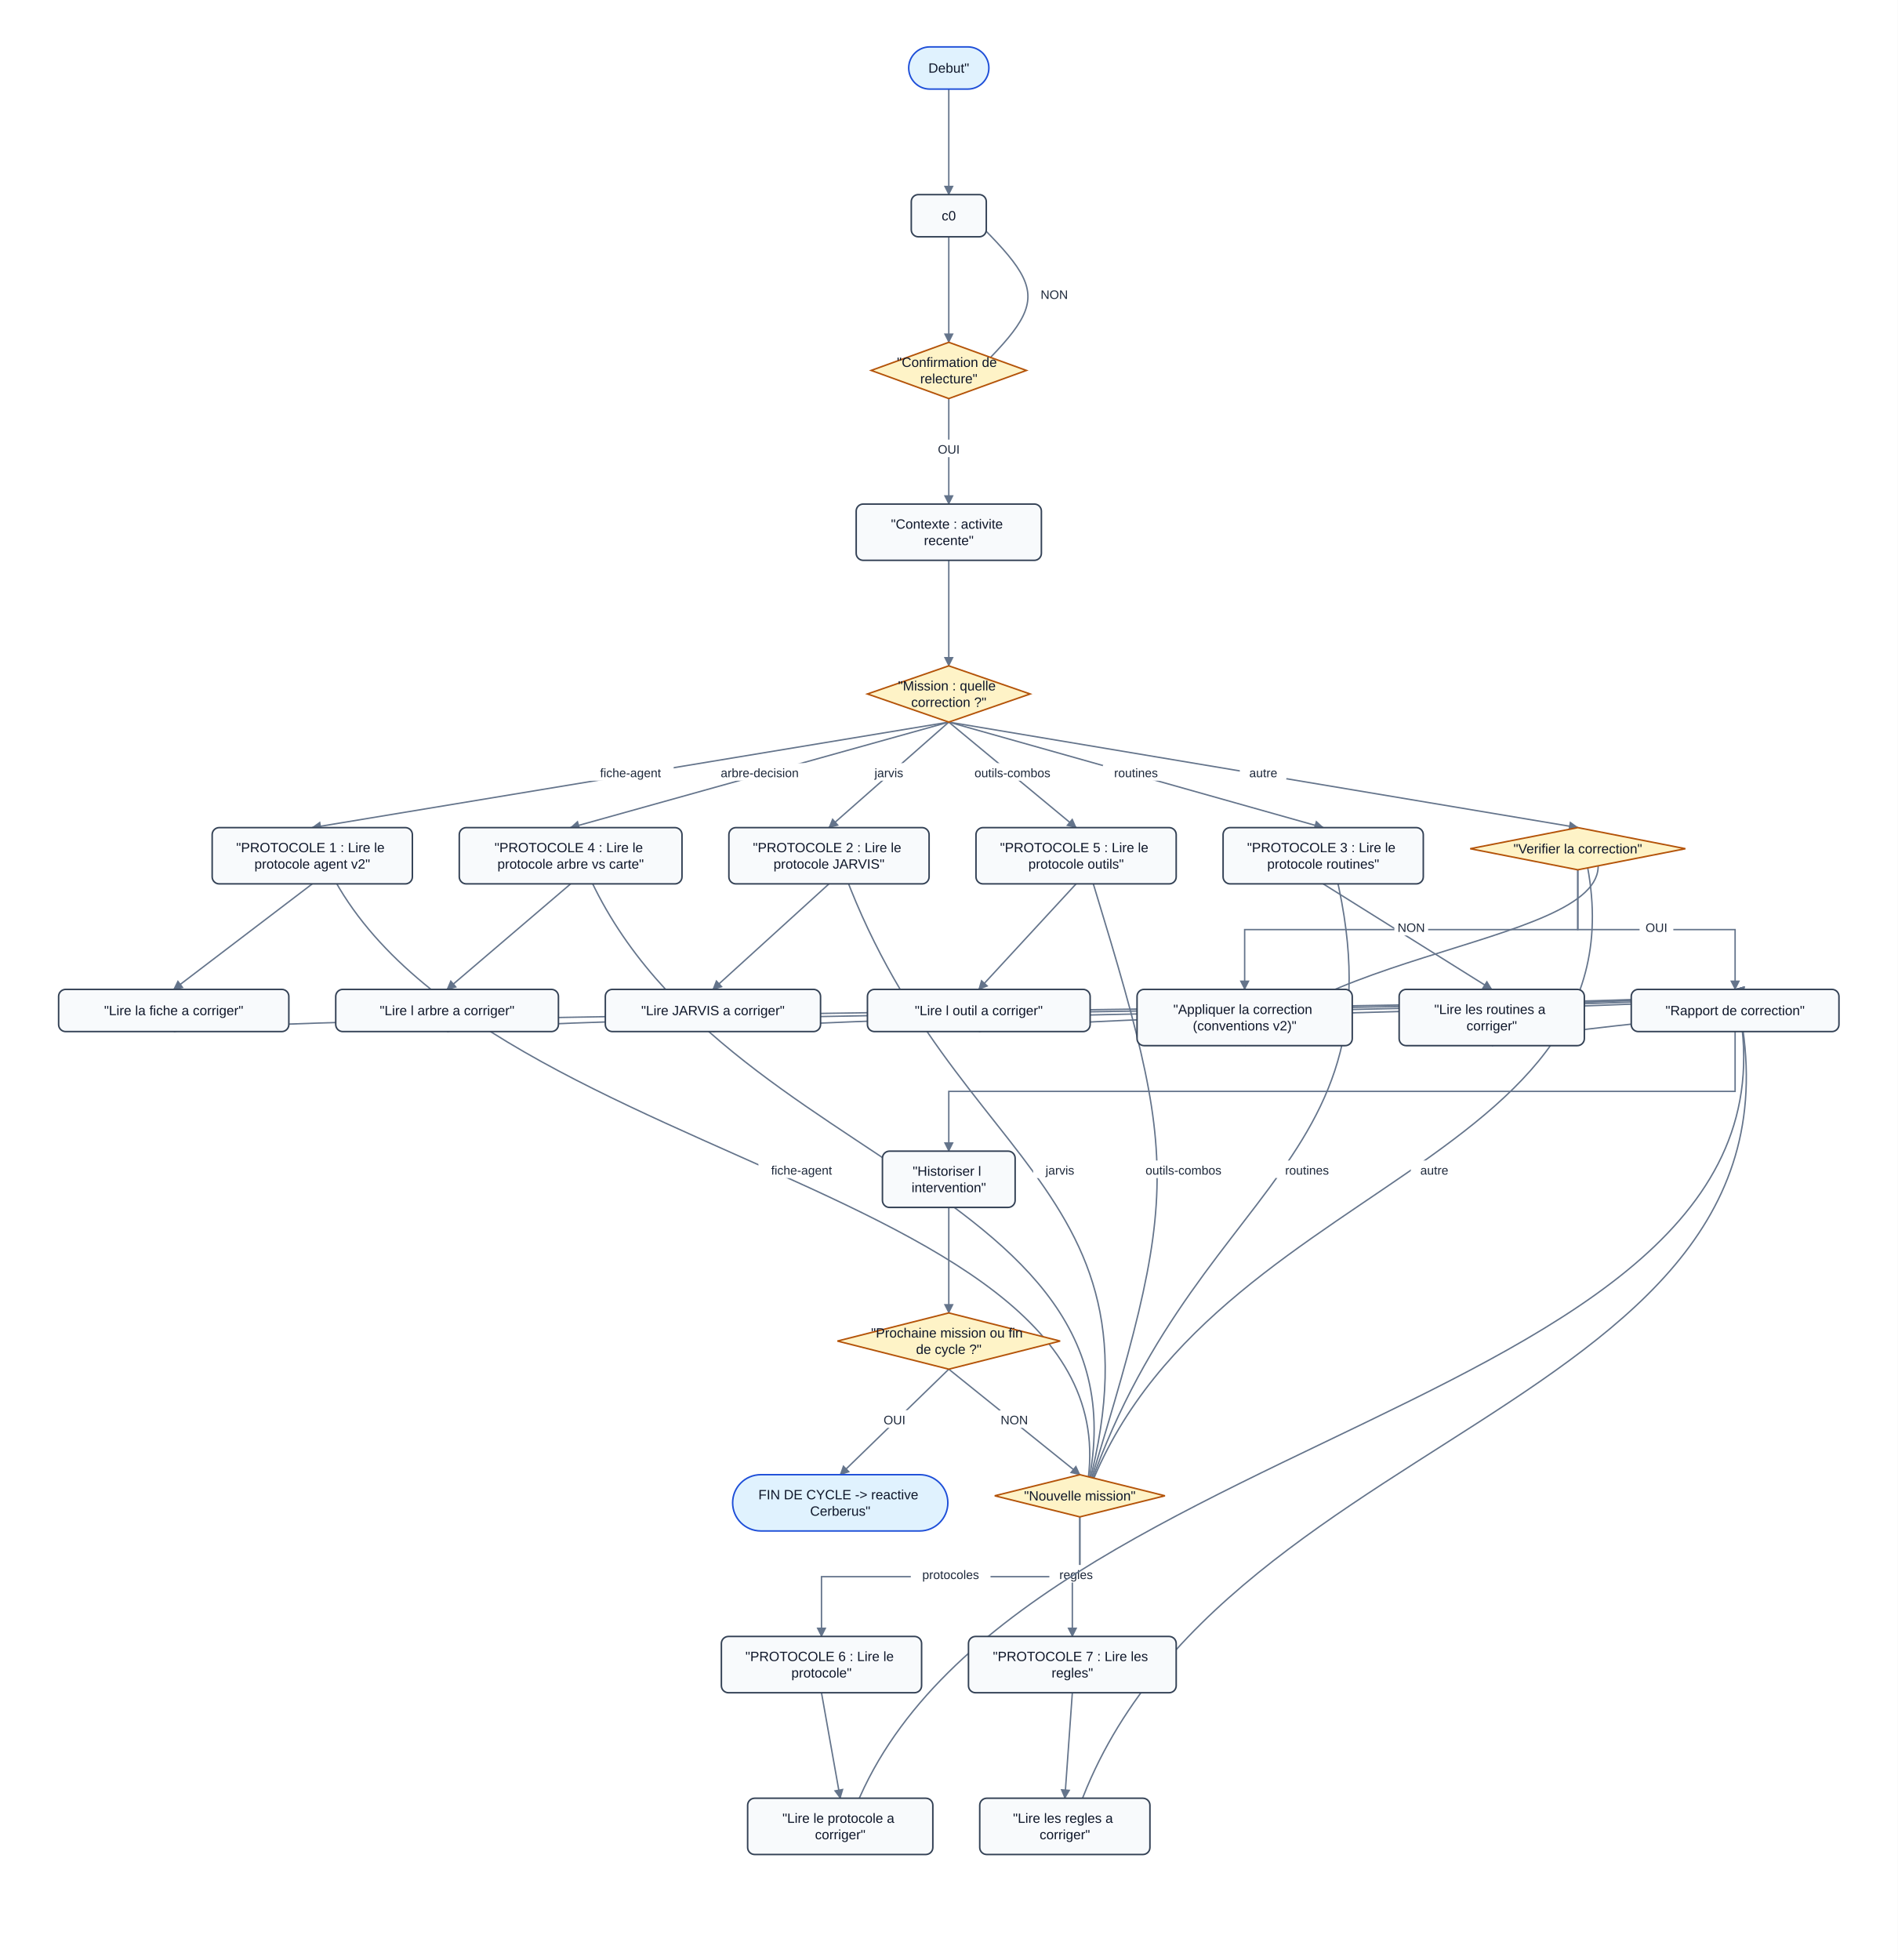
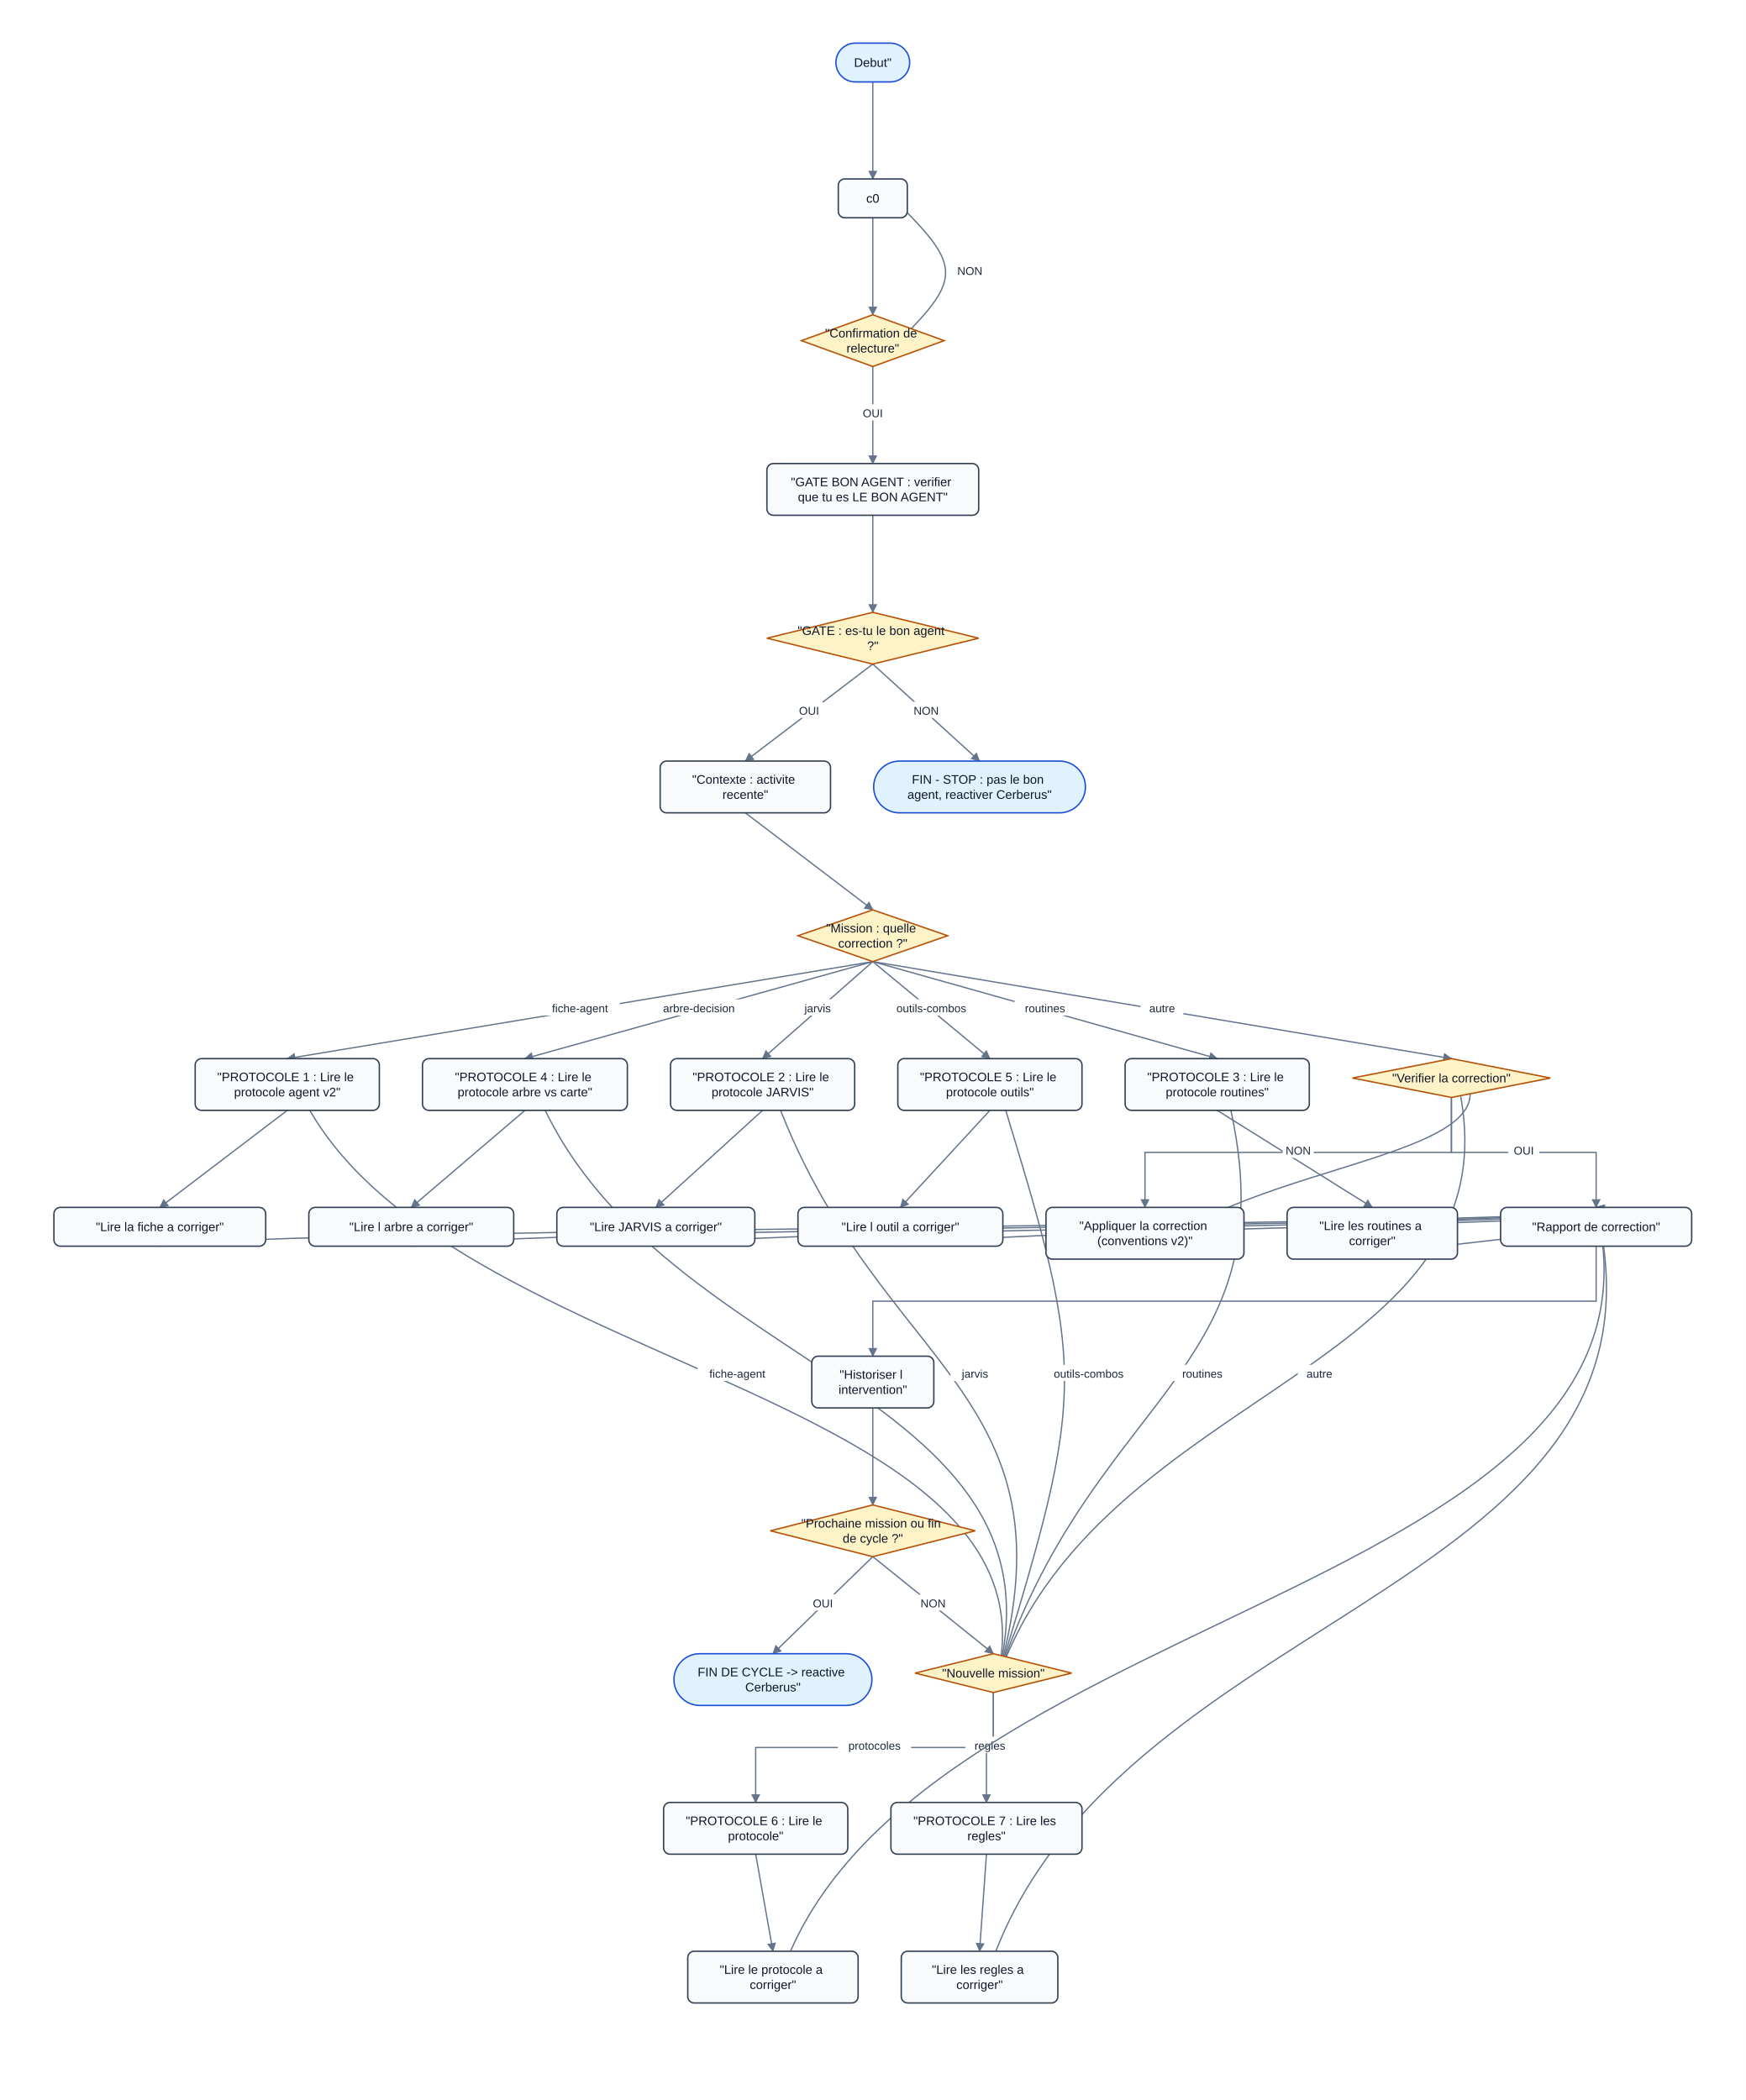
- <svg xmlns="http://www.w3.org/2000/svg" width="1619" height="1672" viewBox="0 0 1619 1672" font-family="Arial, Helvetica, sans-serif">
+ <svg xmlns="http://www.w3.org/2000/svg" width="1619" height="1948" viewBox="0 0 1619 1948" font-family="Arial, Helvetica, sans-serif">
  <defs>
    <marker id="fleche" viewBox="0 0 10 10" refX="9" refY="5" markerWidth="7" markerHeight="7" orient="auto-start-reverse">
      <path d="M 0 0 L 10 5 L 0 10 z" fill="#64748b" />
    </marker>
  </defs>
-   <rect width="1619" height="1672" fill="#ffffff" />
+   <rect width="1619" height="1948" fill="#ffffff" />
  <path d="M 809.4 76.0 L 809.4 166.0" fill="none" stroke="#64748b" stroke-width="1.2" marker-end="url(#fleche)" />
  <path d="M 809.4 202.0 L 809.4 292.0" fill="none" stroke="#64748b" stroke-width="1.2" marker-end="url(#fleche)" />
  <path d="M 809.4 340.0 L 809.4 430.0" fill="none" stroke="#64748b" stroke-width="1.2" marker-end="url(#fleche)" />
  <rect x="795.0" y="375.0" width="28.8" height="15" rx="3" fill="#ffffff" stroke="none" />
  <text x="809.4" y="387.0" text-anchor="middle" font-size="10.5" fill="#1e293b">OUI</text>
  <path d="M 809.4 340.0 C 899.4 253.0, 899.4 253.0, 809.4 166.0" fill="none" stroke="#64748b" stroke-width="1.2" marker-end="url(#fleche)" />
  <rect x="885.0" y="243.0" width="28.8" height="15" rx="3" fill="#ffffff" stroke="none" />
  <text x="899.4" y="255.0" text-anchor="middle" font-size="10.5" fill="#1e293b">NON</text>
+   <path d="M 691.2 754.0 L 809.4 844.0" fill="none" stroke="#64748b" stroke-width="1.2" marker-end="url(#fleche)" />
  <path d="M 809.4 478.0 L 809.4 568.0" fill="none" stroke="#64748b" stroke-width="1.2" marker-end="url(#fleche)" />
-   <path d="M 809.4 616.0 L 266.4 706.0" fill="none" stroke="#64748b" stroke-width="1.2" marker-end="url(#fleche)" />
-   <rect x="501.1" y="651.0" width="73.6" height="15" rx="3" fill="#ffffff" stroke="none" />
-   <text x="537.9" y="663.0" text-anchor="middle" font-size="10.5" fill="#1e293b">fiche-agent</text>
-   <path d="M 809.4 616.0 L 486.8 706.0" fill="none" stroke="#64748b" stroke-width="1.2" marker-end="url(#fleche)" />
-   <rect x="602.9" y="651.0" width="90.4" height="15" rx="3" fill="#ffffff" stroke="none" />
-   <text x="648.1" y="663.0" text-anchor="middle" font-size="10.5" fill="#1e293b">arbre-decision</text>
-   <path d="M 809.4 616.0 L 707.2 706.0" fill="none" stroke="#64748b" stroke-width="1.2" marker-end="url(#fleche)" />
-   <rect x="735.5" y="651.0" width="45.6" height="15" rx="3" fill="#ffffff" stroke="none" />
-   <text x="758.3" y="663.0" text-anchor="middle" font-size="10.5" fill="#1e293b">jarvis</text>
-   <path d="M 809.4 616.0 L 918.0 706.0" fill="none" stroke="#64748b" stroke-width="1.2" marker-end="url(#fleche)" />
-   <rect x="821.3" y="651.0" width="84.8" height="15" rx="3" fill="#ffffff" stroke="none" />
-   <text x="863.7" y="663.0" text-anchor="middle" font-size="10.5" fill="#1e293b">outils-combos</text>
-   <path d="M 809.4 616.0 L 1128.8 706.0" fill="none" stroke="#64748b" stroke-width="1.2" marker-end="url(#fleche)" />
-   <rect x="940.7" y="651.0" width="56.8" height="15" rx="3" fill="#ffffff" stroke="none" />
-   <text x="969.1" y="663.0" text-anchor="middle" font-size="10.5" fill="#1e293b">routines</text>
-   <path d="M 809.4 616.0 L 1346.0 706.0" fill="none" stroke="#64748b" stroke-width="1.2" marker-end="url(#fleche)" />
-   <rect x="1057.7" y="651.0" width="40.0" height="15" rx="3" fill="#ffffff" stroke="none" />
-   <text x="1077.7" y="663.0" text-anchor="middle" font-size="10.5" fill="#1e293b">autre</text>
-   <path d="M 809.4 1030.0 L 809.4 1120.0" fill="none" stroke="#64748b" stroke-width="1.2" marker-end="url(#fleche)" />
-   <path d="M 809.4 1168.0 L 716.8 1258.0" fill="none" stroke="#64748b" stroke-width="1.2" marker-end="url(#fleche)" />
-   <rect x="748.7" y="1203.0" width="28.8" height="15" rx="3" fill="#ffffff" stroke="none" />
-   <text x="763.1" y="1215.0" text-anchor="middle" font-size="10.5" fill="#1e293b">OUI</text>
-   <path d="M 809.4 1168.0 L 921.2 1258.0" fill="none" stroke="#64748b" stroke-width="1.2" marker-end="url(#fleche)" />
-   <rect x="850.9" y="1203.0" width="28.8" height="15" rx="3" fill="#ffffff" stroke="none" />
-   <text x="865.3" y="1215.0" text-anchor="middle" font-size="10.5" fill="#1e293b">NON</text>
-   <path d="M 921.2 1294.0 C 1011.2 1000.0, 356.4 1000.0, 266.4 706.0" fill="none" stroke="#64748b" stroke-width="1.2" marker-end="url(#fleche)" />
-   <rect x="647.0" y="990.0" width="73.6" height="15" rx="3" fill="#ffffff" stroke="none" />
-   <text x="683.8" y="1002.0" text-anchor="middle" font-size="10.5" fill="#1e293b">fiche-agent</text>
-   <path d="M 921.2 1294.0 C 1011.2 1000.0, 576.8 1000.0, 486.8 706.0" fill="none" stroke="#64748b" stroke-width="1.2" marker-end="url(#fleche)" />
-   <rect x="748.8" y="990.0" width="90.4" height="15" rx="3" fill="#ffffff" stroke="none" />
-   <text x="794.0" y="1002.0" text-anchor="middle" font-size="10.5" fill="#1e293b">arbre-decision</text>
-   <path d="M 921.2 1294.0 C 1011.2 1000.0, 797.2 1000.0, 707.2 706.0" fill="none" stroke="#64748b" stroke-width="1.2" marker-end="url(#fleche)" />
-   <rect x="881.4" y="990.0" width="45.6" height="15" rx="3" fill="#ffffff" stroke="none" />
-   <text x="904.2" y="1002.0" text-anchor="middle" font-size="10.5" fill="#1e293b">jarvis</text>
-   <path d="M 921.2 1294.0 C 1011.2 1000.0, 1008.0 1000.0, 918.0 706.0" fill="none" stroke="#64748b" stroke-width="1.2" marker-end="url(#fleche)" />
-   <rect x="967.2" y="990.0" width="84.8" height="15" rx="3" fill="#ffffff" stroke="none" />
-   <text x="1009.6" y="1002.0" text-anchor="middle" font-size="10.5" fill="#1e293b">outils-combos</text>
-   <path d="M 921.2 1294.0 C 1011.2 1000.0, 1218.8 1000.0, 1128.8 706.0" fill="none" stroke="#64748b" stroke-width="1.2" marker-end="url(#fleche)" />
-   <rect x="1086.6" y="990.0" width="56.8" height="15" rx="3" fill="#ffffff" stroke="none" />
-   <text x="1115.0" y="1002.0" text-anchor="middle" font-size="10.5" fill="#1e293b">routines</text>
-   <path d="M 921.2 1294.0 V 1345.0 H 700.8 V 1396.0" fill="none" stroke="#64748b" stroke-width="1.2" marker-end="url(#fleche)" />
-   <rect x="777.0" y="1335.0" width="68.0" height="15" rx="3" fill="#ffffff" stroke="none" />
-   <text x="811.0" y="1347.0" text-anchor="middle" font-size="10.5" fill="#1e293b">protocoles</text>
-   <path d="M 921.2 1294.0 V 1345.0 H 914.8 V 1396.0" fill="none" stroke="#64748b" stroke-width="1.2" marker-end="url(#fleche)" />
-   <rect x="895.2" y="1335.0" width="45.6" height="15" rx="3" fill="#ffffff" stroke="none" />
-   <text x="918.0" y="1347.0" text-anchor="middle" font-size="10.5" fill="#1e293b">regles</text>
-   <path d="M 921.2 1294.0 C 1011.2 1000.0, 1436.0 1000.0, 1346.0 706.0" fill="none" stroke="#64748b" stroke-width="1.2" marker-end="url(#fleche)" />
-   <rect x="1203.6" y="990.0" width="40.0" height="15" rx="3" fill="#ffffff" stroke="none" />
-   <text x="1223.6" y="1002.0" text-anchor="middle" font-size="10.5" fill="#1e293b">autre</text>
-   <path d="M 700.8 1444.0 L 716.8 1534.0" fill="none" stroke="#64748b" stroke-width="1.2" marker-end="url(#fleche)" />
-   <path d="M 716.8 1582.0 C 806.8 1213.0, 1570.2 1213.0, 1480.2 844.0" fill="none" stroke="#64748b" stroke-width="1.2" marker-end="url(#fleche)" />
-   <path d="M 914.8 1444.0 L 908.4 1534.0" fill="none" stroke="#64748b" stroke-width="1.2" marker-end="url(#fleche)" />
-   <path d="M 908.4 1582.0 C 998.4 1213.0, 1570.2 1213.0, 1480.2 844.0" fill="none" stroke="#64748b" stroke-width="1.2" marker-end="url(#fleche)" />
-   <path d="M 266.4 754.0 L 148.2 844.0" fill="none" stroke="#64748b" stroke-width="1.2" marker-end="url(#fleche)" />
-   <path d="M 148.2 880.0 C 238.2 862.0, 1570.2 862.0, 1480.2 844.0" fill="none" stroke="#64748b" stroke-width="1.2" marker-end="url(#fleche)" />
-   <path d="M 486.8 754.0 L 381.4 844.0" fill="none" stroke="#64748b" stroke-width="1.2" marker-end="url(#fleche)" />
-   <path d="M 381.4 880.0 C 471.4 862.0, 1570.2 862.0, 1480.2 844.0" fill="none" stroke="#64748b" stroke-width="1.2" marker-end="url(#fleche)" />
-   <path d="M 707.2 754.0 L 608.2 844.0" fill="none" stroke="#64748b" stroke-width="1.2" marker-end="url(#fleche)" />
-   <path d="M 608.2 880.0 C 698.2 862.0, 1570.2 862.0, 1480.2 844.0" fill="none" stroke="#64748b" stroke-width="1.2" marker-end="url(#fleche)" />
-   <path d="M 918.0 754.0 L 835.0 844.0" fill="none" stroke="#64748b" stroke-width="1.2" marker-end="url(#fleche)" />
-   <path d="M 835.0 880.0 C 925.0 862.0, 1570.2 862.0, 1480.2 844.0" fill="none" stroke="#64748b" stroke-width="1.2" marker-end="url(#fleche)" />
-   <path d="M 1061.8 892.0 C 1151.8 799.0, 1436.0 799.0, 1346.0 706.0" fill="none" stroke="#64748b" stroke-width="1.2" marker-end="url(#fleche)" />
-   <path d="M 1128.8 754.0 L 1272.6 844.0" fill="none" stroke="#64748b" stroke-width="1.2" marker-end="url(#fleche)" />
-   <path d="M 1272.6 892.0 C 1362.6 868.0, 1570.2 868.0, 1480.2 844.0" fill="none" stroke="#64748b" stroke-width="1.2" marker-end="url(#fleche)" />
-   <path d="M 1346.0 742.0 V 793.0 H 1480.2 V 844.0" fill="none" stroke="#64748b" stroke-width="1.2" marker-end="url(#fleche)" />
-   <rect x="1398.7" y="783.0" width="28.8" height="15" rx="3" fill="#ffffff" stroke="none" />
-   <text x="1413.1" y="795.0" text-anchor="middle" font-size="10.5" fill="#1e293b">OUI</text>
-   <path d="M 1346.0 742.0 V 793.0 H 1061.8 V 844.0" fill="none" stroke="#64748b" stroke-width="1.2" marker-end="url(#fleche)" />
-   <rect x="1189.5" y="783.0" width="28.8" height="15" rx="3" fill="#ffffff" stroke="none" />
-   <text x="1203.9" y="795.0" text-anchor="middle" font-size="10.5" fill="#1e293b">NON</text>
-   <path d="M 1480.2 880.0 V 931.0 H 809.4 V 982.0" fill="none" stroke="#64748b" stroke-width="1.2" marker-end="url(#fleche)" />
+   <path d="M 809.4 616.0 L 691.2 706.0" fill="none" stroke="#64748b" stroke-width="1.2" marker-end="url(#fleche)" />
+   <rect x="735.9" y="651.0" width="28.8" height="15" rx="3" fill="#ffffff" stroke="none" />
+   <text x="750.3" y="663.0" text-anchor="middle" font-size="10.5" fill="#1e293b">OUI</text>
+   <path d="M 809.4 616.0 L 908.4 706.0" fill="none" stroke="#64748b" stroke-width="1.2" marker-end="url(#fleche)" />
+   <rect x="844.5" y="651.0" width="28.8" height="15" rx="3" fill="#ffffff" stroke="none" />
+   <text x="858.9" y="663.0" text-anchor="middle" font-size="10.5" fill="#1e293b">NON</text>
+   <path d="M 809.4 892.0 L 266.4 982.0" fill="none" stroke="#64748b" stroke-width="1.2" marker-end="url(#fleche)" />
+   <rect x="501.1" y="927.0" width="73.6" height="15" rx="3" fill="#ffffff" stroke="none" />
+   <text x="537.9" y="939.0" text-anchor="middle" font-size="10.5" fill="#1e293b">fiche-agent</text>
+   <path d="M 809.4 892.0 L 486.8 982.0" fill="none" stroke="#64748b" stroke-width="1.2" marker-end="url(#fleche)" />
+   <rect x="602.9" y="927.0" width="90.4" height="15" rx="3" fill="#ffffff" stroke="none" />
+   <text x="648.1" y="939.0" text-anchor="middle" font-size="10.5" fill="#1e293b">arbre-decision</text>
+   <path d="M 809.4 892.0 L 707.2 982.0" fill="none" stroke="#64748b" stroke-width="1.2" marker-end="url(#fleche)" />
+   <rect x="735.5" y="927.0" width="45.6" height="15" rx="3" fill="#ffffff" stroke="none" />
+   <text x="758.3" y="939.0" text-anchor="middle" font-size="10.5" fill="#1e293b">jarvis</text>
+   <path d="M 809.4 892.0 L 918.0 982.0" fill="none" stroke="#64748b" stroke-width="1.2" marker-end="url(#fleche)" />
+   <rect x="821.3" y="927.0" width="84.8" height="15" rx="3" fill="#ffffff" stroke="none" />
+   <text x="863.7" y="939.0" text-anchor="middle" font-size="10.5" fill="#1e293b">outils-combos</text>
+   <path d="M 809.4 892.0 L 1128.8 982.0" fill="none" stroke="#64748b" stroke-width="1.2" marker-end="url(#fleche)" />
+   <rect x="940.7" y="927.0" width="56.8" height="15" rx="3" fill="#ffffff" stroke="none" />
+   <text x="969.1" y="939.0" text-anchor="middle" font-size="10.5" fill="#1e293b">routines</text>
+   <path d="M 809.4 892.0 L 1346.0 982.0" fill="none" stroke="#64748b" stroke-width="1.2" marker-end="url(#fleche)" />
+   <rect x="1057.7" y="927.0" width="40.0" height="15" rx="3" fill="#ffffff" stroke="none" />
+   <text x="1077.7" y="939.0" text-anchor="middle" font-size="10.5" fill="#1e293b">autre</text>
+   <path d="M 809.4 1306.0 L 809.4 1396.0" fill="none" stroke="#64748b" stroke-width="1.2" marker-end="url(#fleche)" />
+   <path d="M 809.4 1444.0 L 716.8 1534.0" fill="none" stroke="#64748b" stroke-width="1.2" marker-end="url(#fleche)" />
+   <rect x="748.7" y="1479.0" width="28.8" height="15" rx="3" fill="#ffffff" stroke="none" />
+   <text x="763.1" y="1491.0" text-anchor="middle" font-size="10.5" fill="#1e293b">OUI</text>
+   <path d="M 809.4 1444.0 L 921.2 1534.0" fill="none" stroke="#64748b" stroke-width="1.2" marker-end="url(#fleche)" />
+   <rect x="850.9" y="1479.0" width="28.8" height="15" rx="3" fill="#ffffff" stroke="none" />
+   <text x="865.3" y="1491.0" text-anchor="middle" font-size="10.5" fill="#1e293b">NON</text>
+   <path d="M 921.2 1570.0 C 1011.2 1276.0, 356.4 1276.0, 266.4 982.0" fill="none" stroke="#64748b" stroke-width="1.2" marker-end="url(#fleche)" />
+   <rect x="647.0" y="1266.0" width="73.6" height="15" rx="3" fill="#ffffff" stroke="none" />
+   <text x="683.8" y="1278.0" text-anchor="middle" font-size="10.5" fill="#1e293b">fiche-agent</text>
+   <path d="M 921.2 1570.0 C 1011.2 1276.0, 576.8 1276.0, 486.8 982.0" fill="none" stroke="#64748b" stroke-width="1.2" marker-end="url(#fleche)" />
+   <rect x="748.8" y="1266.0" width="90.4" height="15" rx="3" fill="#ffffff" stroke="none" />
+   <text x="794.0" y="1278.0" text-anchor="middle" font-size="10.5" fill="#1e293b">arbre-decision</text>
+   <path d="M 921.2 1570.0 C 1011.2 1276.0, 797.2 1276.0, 707.2 982.0" fill="none" stroke="#64748b" stroke-width="1.2" marker-end="url(#fleche)" />
+   <rect x="881.4" y="1266.0" width="45.6" height="15" rx="3" fill="#ffffff" stroke="none" />
+   <text x="904.2" y="1278.0" text-anchor="middle" font-size="10.5" fill="#1e293b">jarvis</text>
+   <path d="M 921.2 1570.0 C 1011.2 1276.0, 1008.0 1276.0, 918.0 982.0" fill="none" stroke="#64748b" stroke-width="1.2" marker-end="url(#fleche)" />
+   <rect x="967.2" y="1266.0" width="84.8" height="15" rx="3" fill="#ffffff" stroke="none" />
+   <text x="1009.6" y="1278.0" text-anchor="middle" font-size="10.5" fill="#1e293b">outils-combos</text>
+   <path d="M 921.2 1570.0 C 1011.2 1276.0, 1218.8 1276.0, 1128.8 982.0" fill="none" stroke="#64748b" stroke-width="1.2" marker-end="url(#fleche)" />
+   <rect x="1086.6" y="1266.0" width="56.8" height="15" rx="3" fill="#ffffff" stroke="none" />
+   <text x="1115.0" y="1278.0" text-anchor="middle" font-size="10.5" fill="#1e293b">routines</text>
+   <path d="M 921.2 1570.0 V 1621.0 H 700.8 V 1672.0" fill="none" stroke="#64748b" stroke-width="1.2" marker-end="url(#fleche)" />
+   <rect x="777.0" y="1611.0" width="68.0" height="15" rx="3" fill="#ffffff" stroke="none" />
+   <text x="811.0" y="1623.0" text-anchor="middle" font-size="10.5" fill="#1e293b">protocoles</text>
+   <path d="M 921.2 1570.0 V 1621.0 H 914.8 V 1672.0" fill="none" stroke="#64748b" stroke-width="1.2" marker-end="url(#fleche)" />
+   <rect x="895.2" y="1611.0" width="45.6" height="15" rx="3" fill="#ffffff" stroke="none" />
+   <text x="918.0" y="1623.0" text-anchor="middle" font-size="10.5" fill="#1e293b">regles</text>
+   <path d="M 921.2 1570.0 C 1011.2 1276.0, 1436.0 1276.0, 1346.0 982.0" fill="none" stroke="#64748b" stroke-width="1.2" marker-end="url(#fleche)" />
+   <rect x="1203.6" y="1266.0" width="40.0" height="15" rx="3" fill="#ffffff" stroke="none" />
+   <text x="1223.6" y="1278.0" text-anchor="middle" font-size="10.5" fill="#1e293b">autre</text>
+   <path d="M 700.8 1720.0 L 716.8 1810.0" fill="none" stroke="#64748b" stroke-width="1.2" marker-end="url(#fleche)" />
+   <path d="M 716.8 1858.0 C 806.8 1489.0, 1570.2 1489.0, 1480.2 1120.0" fill="none" stroke="#64748b" stroke-width="1.2" marker-end="url(#fleche)" />
+   <path d="M 914.8 1720.0 L 908.4 1810.0" fill="none" stroke="#64748b" stroke-width="1.2" marker-end="url(#fleche)" />
+   <path d="M 908.4 1858.0 C 998.4 1489.0, 1570.2 1489.0, 1480.2 1120.0" fill="none" stroke="#64748b" stroke-width="1.2" marker-end="url(#fleche)" />
+   <path d="M 266.4 1030.0 L 148.2 1120.0" fill="none" stroke="#64748b" stroke-width="1.2" marker-end="url(#fleche)" />
+   <path d="M 148.2 1156.0 C 238.2 1138.0, 1570.2 1138.0, 1480.2 1120.0" fill="none" stroke="#64748b" stroke-width="1.2" marker-end="url(#fleche)" />
+   <path d="M 486.8 1030.0 L 381.4 1120.0" fill="none" stroke="#64748b" stroke-width="1.2" marker-end="url(#fleche)" />
+   <path d="M 381.4 1156.0 C 471.4 1138.0, 1570.2 1138.0, 1480.2 1120.0" fill="none" stroke="#64748b" stroke-width="1.2" marker-end="url(#fleche)" />
+   <path d="M 707.2 1030.0 L 608.2 1120.0" fill="none" stroke="#64748b" stroke-width="1.2" marker-end="url(#fleche)" />
+   <path d="M 608.2 1156.0 C 698.2 1138.0, 1570.2 1138.0, 1480.2 1120.0" fill="none" stroke="#64748b" stroke-width="1.2" marker-end="url(#fleche)" />
+   <path d="M 918.0 1030.0 L 835.0 1120.0" fill="none" stroke="#64748b" stroke-width="1.2" marker-end="url(#fleche)" />
+   <path d="M 835.0 1156.0 C 925.0 1138.0, 1570.2 1138.0, 1480.2 1120.0" fill="none" stroke="#64748b" stroke-width="1.2" marker-end="url(#fleche)" />
+   <path d="M 1061.8 1168.0 C 1151.8 1075.0, 1436.0 1075.0, 1346.0 982.0" fill="none" stroke="#64748b" stroke-width="1.2" marker-end="url(#fleche)" />
+   <path d="M 1128.8 1030.0 L 1272.6 1120.0" fill="none" stroke="#64748b" stroke-width="1.2" marker-end="url(#fleche)" />
+   <path d="M 1272.6 1168.0 C 1362.6 1144.0, 1570.2 1144.0, 1480.2 1120.0" fill="none" stroke="#64748b" stroke-width="1.2" marker-end="url(#fleche)" />
+   <path d="M 1346.0 1018.0 V 1069.0 H 1480.2 V 1120.0" fill="none" stroke="#64748b" stroke-width="1.2" marker-end="url(#fleche)" />
+   <rect x="1398.7" y="1059.0" width="28.8" height="15" rx="3" fill="#ffffff" stroke="none" />
+   <text x="1413.1" y="1071.0" text-anchor="middle" font-size="10.5" fill="#1e293b">OUI</text>
+   <path d="M 1346.0 1018.0 V 1069.0 H 1061.8 V 1120.0" fill="none" stroke="#64748b" stroke-width="1.2" marker-end="url(#fleche)" />
+   <rect x="1189.5" y="1059.0" width="28.8" height="15" rx="3" fill="#ffffff" stroke="none" />
+   <text x="1203.9" y="1071.0" text-anchor="middle" font-size="10.5" fill="#1e293b">NON</text>
+   <path d="M 1480.2 1156.0 V 1207.0 H 809.4 V 1258.0" fill="none" stroke="#64748b" stroke-width="1.2" marker-end="url(#fleche)" />
  <rect x="775.2" y="40.0" width="68.4" height="36.0" rx="18.0" fill="#e0f2fe" stroke="#1d4ed8" stroke-width="1.3" />
  <text x="809.4" y="62.0" text-anchor="middle" font-size="11.5" fill="#0f172a">
    <tspan x="809.4" dy="0">Debut"</tspan>
  </text>
  <rect x="777.4" y="166.0" width="64.0" height="36.0" rx="6.0" fill="#f8fafc" stroke="#334155" stroke-width="1.3" />
  <text x="809.4" y="188.0" text-anchor="middle" font-size="11.5" fill="#0f172a">
    <tspan x="809.4" dy="0">c0</tspan>
  </text>
  <path d="M 809.4 292.0 L 875.6 316.0 L 809.4 340.0 L 743.2 316.0 Z" fill="#fef3c7" stroke="#b45309" stroke-width="1.3" />
  <text x="809.4" y="313.0" text-anchor="middle" font-size="11.5" fill="#0f172a">
    <tspan x="809.4" dy="0">"Confirmation de</tspan>
    <tspan x="809.4" dy="14">relecture"</tspan>
  </text>
-   <rect x="730.4" y="430.0" width="158.0" height="48.0" rx="6.0" fill="#f8fafc" stroke="#334155" stroke-width="1.3" />
+   <rect x="612.2" y="706.0" width="158.0" height="48.0" rx="6.0" fill="#f8fafc" stroke="#334155" stroke-width="1.3" />
+   <text x="691.2" y="727.0" text-anchor="middle" font-size="11.5" fill="#0f172a">
+     <tspan x="691.2" dy="0">"Contexte : activite</tspan>
+     <tspan x="691.2" dy="14">recente"</tspan>
+   </text>
+   <rect x="711.2" y="430.0" width="196.4" height="48.0" rx="6.0" fill="#f8fafc" stroke="#334155" stroke-width="1.3" />
  <text x="809.4" y="451.0" text-anchor="middle" font-size="11.5" fill="#0f172a">
-     <tspan x="809.4" dy="0">"Contexte : activite</tspan>
-     <tspan x="809.4" dy="14">recente"</tspan>
-   </text>
-   <path d="M 809.4 568.0 L 878.8 592.0 L 809.4 616.0 L 740.0 592.0 Z" fill="#fef3c7" stroke="#b45309" stroke-width="1.3" />
+     <tspan x="809.4" dy="0">"GATE BON AGENT : verifier</tspan>
+     <tspan x="809.4" dy="14">que tu es LE BON AGENT"</tspan>
+   </text>
+   <path d="M 809.4 568.0 L 907.6 592.0 L 809.4 616.0 L 711.2 592.0 Z" fill="#fef3c7" stroke="#b45309" stroke-width="1.3" />
  <text x="809.4" y="589.0" text-anchor="middle" font-size="11.5" fill="#0f172a">
+     <tspan x="809.4" dy="0">"GATE : es-tu le bon agent</tspan>
+     <tspan x="809.4" dy="14">?"</tspan>
+   </text>
+   <rect x="810.2" y="706.0" width="196.4" height="48.0" rx="24.0" fill="#e0f2fe" stroke="#1d4ed8" stroke-width="1.3" />
+   <text x="908.4" y="727.0" text-anchor="middle" font-size="11.5" fill="#0f172a">
+     <tspan x="908.4" dy="0">FIN - STOP : pas le bon</tspan>
+     <tspan x="908.4" dy="14">agent, reactiver Cerberus"</tspan>
+   </text>
+   <path d="M 809.4 844.0 L 878.8 868.0 L 809.4 892.0 L 740.0 868.0 Z" fill="#fef3c7" stroke="#b45309" stroke-width="1.3" />
+   <text x="809.4" y="865.0" text-anchor="middle" font-size="11.5" fill="#0f172a">
    <tspan x="809.4" dy="0">"Mission : quelle</tspan>
    <tspan x="809.4" dy="14">correction ?"</tspan>
  </text>
-   <rect x="752.8" y="982.0" width="113.2" height="48.0" rx="6.0" fill="#f8fafc" stroke="#334155" stroke-width="1.3" />
-   <text x="809.4" y="1003.0" text-anchor="middle" font-size="11.5" fill="#0f172a">
+   <rect x="752.8" y="1258.0" width="113.2" height="48.0" rx="6.0" fill="#f8fafc" stroke="#334155" stroke-width="1.3" />
+   <text x="809.4" y="1279.0" text-anchor="middle" font-size="11.5" fill="#0f172a">
    <tspan x="809.4" dy="0">"Historiser l</tspan>
    <tspan x="809.4" dy="14">intervention"</tspan>
  </text>
-   <path d="M 809.4 1120.0 L 904.4 1144.0 L 809.4 1168.0 L 714.4 1144.0 Z" fill="#fef3c7" stroke="#b45309" stroke-width="1.3" />
-   <text x="809.4" y="1141.0" text-anchor="middle" font-size="11.5" fill="#0f172a">
+   <path d="M 809.4 1396.0 L 904.4 1420.0 L 809.4 1444.0 L 714.4 1420.0 Z" fill="#fef3c7" stroke="#b45309" stroke-width="1.3" />
+   <text x="809.4" y="1417.0" text-anchor="middle" font-size="11.5" fill="#0f172a">
    <tspan x="809.4" dy="0">"Prochaine mission ou fin</tspan>
    <tspan x="809.4" dy="14">de cycle ?"</tspan>
  </text>
-   <rect x="625.0" y="1258.0" width="183.6" height="48.0" rx="24.0" fill="#e0f2fe" stroke="#1d4ed8" stroke-width="1.3" />
-   <text x="716.8" y="1279.0" text-anchor="middle" font-size="11.5" fill="#0f172a">
+   <rect x="625.0" y="1534.0" width="183.6" height="48.0" rx="24.0" fill="#e0f2fe" stroke="#1d4ed8" stroke-width="1.3" />
+   <text x="716.8" y="1555.0" text-anchor="middle" font-size="11.5" fill="#0f172a">
    <tspan x="716.8" dy="0">FIN DE CYCLE -&gt; reactive</tspan>
    <tspan x="716.8" dy="14">Cerberus"</tspan>
  </text>
-   <path d="M 921.2 1258.0 L 993.8 1276.0 L 921.2 1294.0 L 848.6 1276.0 Z" fill="#fef3c7" stroke="#b45309" stroke-width="1.3" />
-   <text x="921.2" y="1280.0" text-anchor="middle" font-size="11.5" fill="#0f172a">
+   <path d="M 921.2 1534.0 L 993.8 1552.0 L 921.2 1570.0 L 848.6 1552.0 Z" fill="#fef3c7" stroke="#b45309" stroke-width="1.3" />
+   <text x="921.2" y="1556.0" text-anchor="middle" font-size="11.5" fill="#0f172a">
    <tspan x="921.2" dy="0">"Nouvelle mission"</tspan>
  </text>
-   <rect x="615.4" y="1396.0" width="170.8" height="48.0" rx="6.0" fill="#f8fafc" stroke="#334155" stroke-width="1.3" />
-   <text x="700.8" y="1417.0" text-anchor="middle" font-size="11.5" fill="#0f172a">
+   <rect x="615.4" y="1672.0" width="170.8" height="48.0" rx="6.0" fill="#f8fafc" stroke="#334155" stroke-width="1.3" />
+   <text x="700.8" y="1693.0" text-anchor="middle" font-size="11.5" fill="#0f172a">
    <tspan x="700.8" dy="0">"PROTOCOLE 6 : Lire le</tspan>
    <tspan x="700.8" dy="14">protocole"</tspan>
  </text>
-   <rect x="637.8" y="1534.0" width="158.0" height="48.0" rx="6.0" fill="#f8fafc" stroke="#334155" stroke-width="1.3" />
-   <text x="716.8" y="1555.0" text-anchor="middle" font-size="11.5" fill="#0f172a">
+   <rect x="637.8" y="1810.0" width="158.0" height="48.0" rx="6.0" fill="#f8fafc" stroke="#334155" stroke-width="1.3" />
+   <text x="716.8" y="1831.0" text-anchor="middle" font-size="11.5" fill="#0f172a">
    <tspan x="716.8" dy="0">"Lire le protocole a</tspan>
    <tspan x="716.8" dy="14">corriger"</tspan>
  </text>
-   <rect x="826.2" y="1396.0" width="177.2" height="48.0" rx="6.0" fill="#f8fafc" stroke="#334155" stroke-width="1.3" />
-   <text x="914.8" y="1417.0" text-anchor="middle" font-size="11.5" fill="#0f172a">
+   <rect x="826.2" y="1672.0" width="177.2" height="48.0" rx="6.0" fill="#f8fafc" stroke="#334155" stroke-width="1.3" />
+   <text x="914.8" y="1693.0" text-anchor="middle" font-size="11.5" fill="#0f172a">
    <tspan x="914.8" dy="0">"PROTOCOLE 7 : Lire les</tspan>
    <tspan x="914.8" dy="14">regles"</tspan>
  </text>
-   <rect x="835.8" y="1534.0" width="145.2" height="48.0" rx="6.0" fill="#f8fafc" stroke="#334155" stroke-width="1.3" />
-   <text x="908.4" y="1555.0" text-anchor="middle" font-size="11.5" fill="#0f172a">
+   <rect x="835.8" y="1810.0" width="145.2" height="48.0" rx="6.0" fill="#f8fafc" stroke="#334155" stroke-width="1.3" />
+   <text x="908.4" y="1831.0" text-anchor="middle" font-size="11.5" fill="#0f172a">
    <tspan x="908.4" dy="0">"Lire les regles a</tspan>
    <tspan x="908.4" dy="14">corriger"</tspan>
  </text>
-   <rect x="181.0" y="706.0" width="170.8" height="48.0" rx="6.0" fill="#f8fafc" stroke="#334155" stroke-width="1.3" />
-   <text x="266.4" y="727.0" text-anchor="middle" font-size="11.5" fill="#0f172a">
+   <rect x="181.0" y="982.0" width="170.8" height="48.0" rx="6.0" fill="#f8fafc" stroke="#334155" stroke-width="1.3" />
+   <text x="266.4" y="1003.0" text-anchor="middle" font-size="11.5" fill="#0f172a">
    <tspan x="266.4" dy="0">"PROTOCOLE 1 : Lire le</tspan>
    <tspan x="266.4" dy="14">protocole agent v2"</tspan>
  </text>
-   <rect x="50.0" y="844.0" width="196.4" height="36.0" rx="6.0" fill="#f8fafc" stroke="#334155" stroke-width="1.3" />
-   <text x="148.2" y="866.0" text-anchor="middle" font-size="11.5" fill="#0f172a">
+   <rect x="50.0" y="1120.0" width="196.4" height="36.0" rx="6.0" fill="#f8fafc" stroke="#334155" stroke-width="1.3" />
+   <text x="148.2" y="1142.0" text-anchor="middle" font-size="11.5" fill="#0f172a">
    <tspan x="148.2" dy="0">"Lire la fiche a corriger"</tspan>
  </text>
-   <rect x="391.8" y="706.0" width="190.0" height="48.0" rx="6.0" fill="#f8fafc" stroke="#334155" stroke-width="1.3" />
-   <text x="486.8" y="727.0" text-anchor="middle" font-size="11.5" fill="#0f172a">
+   <rect x="391.8" y="982.0" width="190.0" height="48.0" rx="6.0" fill="#f8fafc" stroke="#334155" stroke-width="1.3" />
+   <text x="486.8" y="1003.0" text-anchor="middle" font-size="11.5" fill="#0f172a">
    <tspan x="486.8" dy="0">"PROTOCOLE 4 : Lire le</tspan>
    <tspan x="486.8" dy="14">protocole arbre vs carte"</tspan>
  </text>
-   <rect x="286.4" y="844.0" width="190.0" height="36.0" rx="6.0" fill="#f8fafc" stroke="#334155" stroke-width="1.3" />
-   <text x="381.4" y="866.0" text-anchor="middle" font-size="11.5" fill="#0f172a">
+   <rect x="286.4" y="1120.0" width="190.0" height="36.0" rx="6.0" fill="#f8fafc" stroke="#334155" stroke-width="1.3" />
+   <text x="381.4" y="1142.0" text-anchor="middle" font-size="11.5" fill="#0f172a">
    <tspan x="381.4" dy="0">"Lire l arbre a corriger"</tspan>
  </text>
-   <rect x="621.8" y="706.0" width="170.8" height="48.0" rx="6.0" fill="#f8fafc" stroke="#334155" stroke-width="1.3" />
-   <text x="707.2" y="727.0" text-anchor="middle" font-size="11.5" fill="#0f172a">
+   <rect x="621.8" y="982.0" width="170.8" height="48.0" rx="6.0" fill="#f8fafc" stroke="#334155" stroke-width="1.3" />
+   <text x="707.2" y="1003.0" text-anchor="middle" font-size="11.5" fill="#0f172a">
    <tspan x="707.2" dy="0">"PROTOCOLE 2 : Lire le</tspan>
    <tspan x="707.2" dy="14">protocole JARVIS"</tspan>
  </text>
-   <rect x="516.4" y="844.0" width="183.6" height="36.0" rx="6.0" fill="#f8fafc" stroke="#334155" stroke-width="1.3" />
-   <text x="608.2" y="866.0" text-anchor="middle" font-size="11.5" fill="#0f172a">
+   <rect x="516.4" y="1120.0" width="183.6" height="36.0" rx="6.0" fill="#f8fafc" stroke="#334155" stroke-width="1.3" />
+   <text x="608.2" y="1142.0" text-anchor="middle" font-size="11.5" fill="#0f172a">
    <tspan x="608.2" dy="0">"Lire JARVIS a corriger"</tspan>
  </text>
-   <rect x="832.6" y="706.0" width="170.8" height="48.0" rx="6.0" fill="#f8fafc" stroke="#334155" stroke-width="1.3" />
-   <text x="918.0" y="727.0" text-anchor="middle" font-size="11.5" fill="#0f172a">
+   <rect x="832.6" y="982.0" width="170.8" height="48.0" rx="6.0" fill="#f8fafc" stroke="#334155" stroke-width="1.3" />
+   <text x="918.0" y="1003.0" text-anchor="middle" font-size="11.5" fill="#0f172a">
    <tspan x="918.0" dy="0">"PROTOCOLE 5 : Lire le</tspan>
    <tspan x="918.0" dy="14">protocole outils"</tspan>
  </text>
-   <rect x="740.0" y="844.0" width="190.0" height="36.0" rx="6.0" fill="#f8fafc" stroke="#334155" stroke-width="1.3" />
-   <text x="835.0" y="866.0" text-anchor="middle" font-size="11.5" fill="#0f172a">
+   <rect x="740.0" y="1120.0" width="190.0" height="36.0" rx="6.0" fill="#f8fafc" stroke="#334155" stroke-width="1.3" />
+   <text x="835.0" y="1142.0" text-anchor="middle" font-size="11.5" fill="#0f172a">
    <tspan x="835.0" dy="0">"Lire l outil a corriger"</tspan>
  </text>
-   <rect x="970.0" y="844.0" width="183.6" height="48.0" rx="6.0" fill="#f8fafc" stroke="#334155" stroke-width="1.3" />
-   <text x="1061.8" y="865.0" text-anchor="middle" font-size="11.5" fill="#0f172a">
+   <rect x="970.0" y="1120.0" width="183.6" height="48.0" rx="6.0" fill="#f8fafc" stroke="#334155" stroke-width="1.3" />
+   <text x="1061.8" y="1141.0" text-anchor="middle" font-size="11.5" fill="#0f172a">
    <tspan x="1061.8" dy="0">"Appliquer la correction</tspan>
    <tspan x="1061.8" dy="14">(conventions v2)"</tspan>
  </text>
-   <rect x="1043.4" y="706.0" width="170.8" height="48.0" rx="6.0" fill="#f8fafc" stroke="#334155" stroke-width="1.3" />
-   <text x="1128.8" y="727.0" text-anchor="middle" font-size="11.5" fill="#0f172a">
+   <rect x="1043.4" y="982.0" width="170.8" height="48.0" rx="6.0" fill="#f8fafc" stroke="#334155" stroke-width="1.3" />
+   <text x="1128.8" y="1003.0" text-anchor="middle" font-size="11.5" fill="#0f172a">
    <tspan x="1128.8" dy="0">"PROTOCOLE 3 : Lire le</tspan>
    <tspan x="1128.8" dy="14">protocole routines"</tspan>
  </text>
-   <rect x="1193.6" y="844.0" width="158.0" height="48.0" rx="6.0" fill="#f8fafc" stroke="#334155" stroke-width="1.3" />
-   <text x="1272.6" y="865.0" text-anchor="middle" font-size="11.5" fill="#0f172a">
+   <rect x="1193.6" y="1120.0" width="158.0" height="48.0" rx="6.0" fill="#f8fafc" stroke="#334155" stroke-width="1.3" />
+   <text x="1272.6" y="1141.0" text-anchor="middle" font-size="11.5" fill="#0f172a">
    <tspan x="1272.6" dy="0">"Lire les routines a</tspan>
    <tspan x="1272.6" dy="14">corriger"</tspan>
  </text>
-   <path d="M 1346.0 706.0 L 1437.8 724.0 L 1346.0 742.0 L 1254.2 724.0 Z" fill="#fef3c7" stroke="#b45309" stroke-width="1.3" />
-   <text x="1346.0" y="728.0" text-anchor="middle" font-size="11.5" fill="#0f172a">
+   <path d="M 1346.0 982.0 L 1437.8 1000.0 L 1346.0 1018.0 L 1254.2 1000.0 Z" fill="#fef3c7" stroke="#b45309" stroke-width="1.3" />
+   <text x="1346.0" y="1004.0" text-anchor="middle" font-size="11.5" fill="#0f172a">
    <tspan x="1346.0" dy="0">"Verifier la correction"</tspan>
  </text>
-   <rect x="1391.6" y="844.0" width="177.2" height="36.0" rx="6.0" fill="#f8fafc" stroke="#334155" stroke-width="1.3" />
-   <text x="1480.2" y="866.0" text-anchor="middle" font-size="11.5" fill="#0f172a">
+   <rect x="1391.6" y="1120.0" width="177.2" height="36.0" rx="6.0" fill="#f8fafc" stroke="#334155" stroke-width="1.3" />
+   <text x="1480.2" y="1142.0" text-anchor="middle" font-size="11.5" fill="#0f172a">
    <tspan x="1480.2" dy="0">"Rapport de correction"</tspan>
  </text>
</svg>
